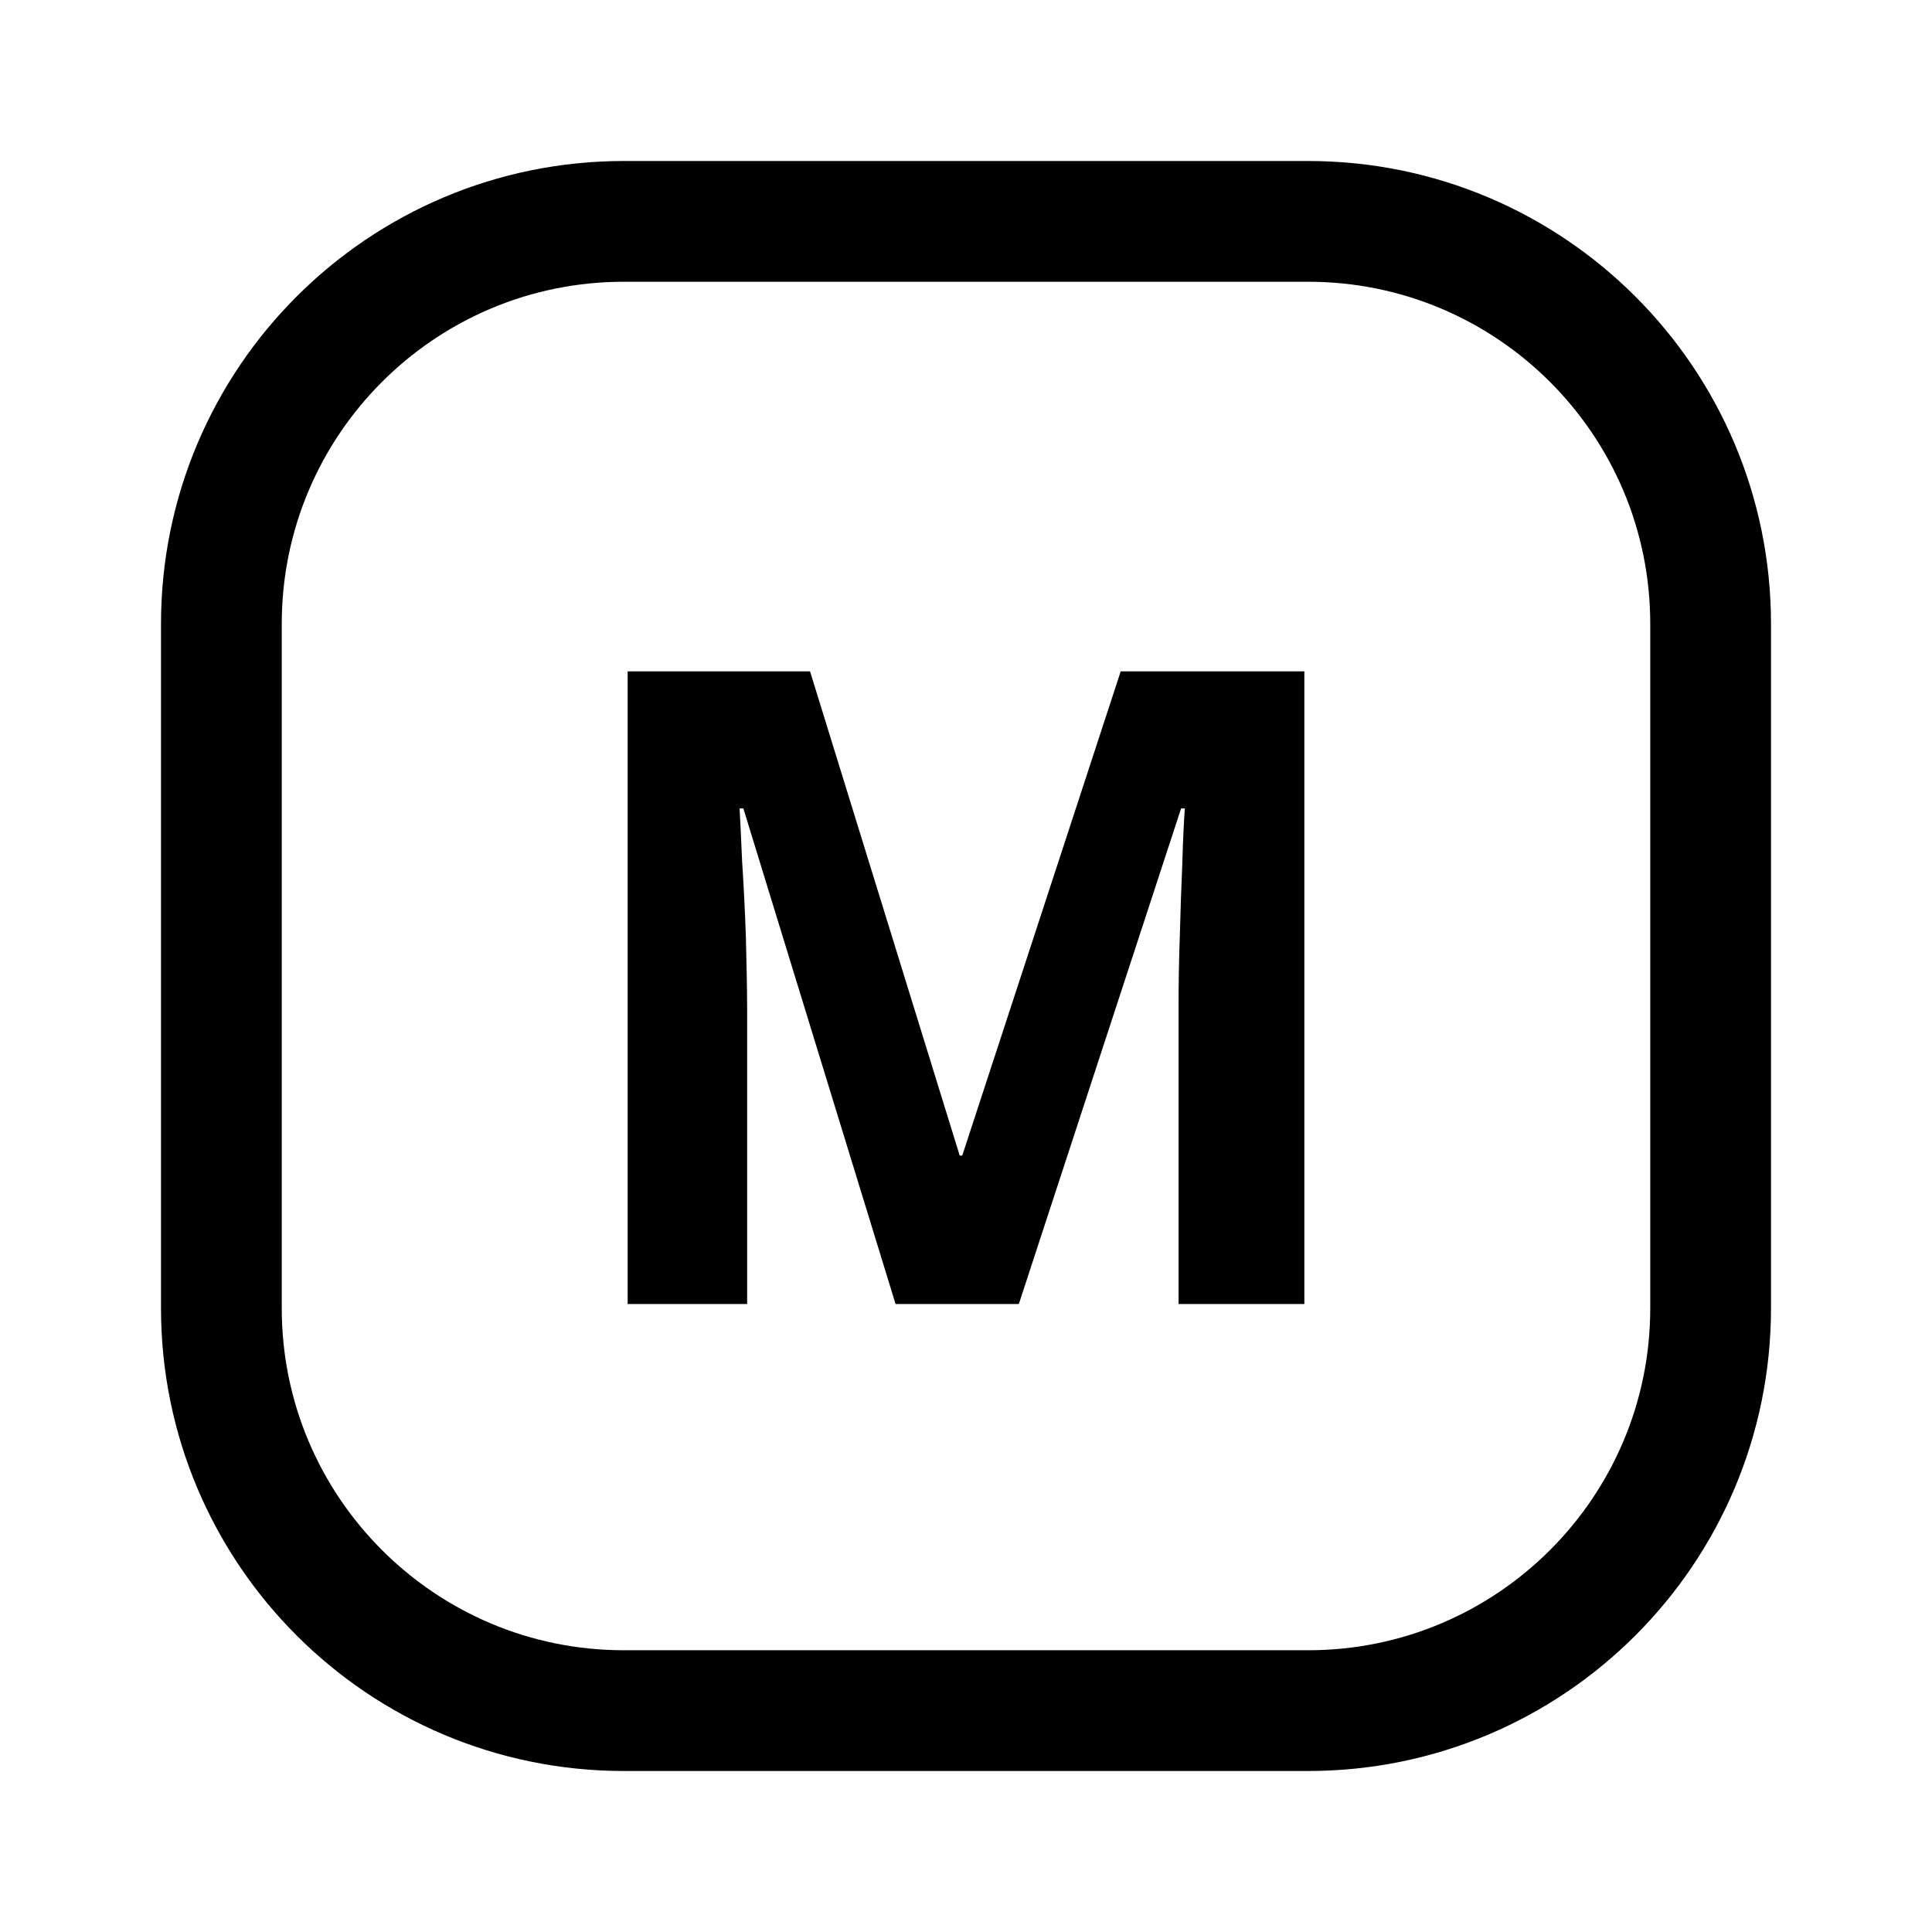
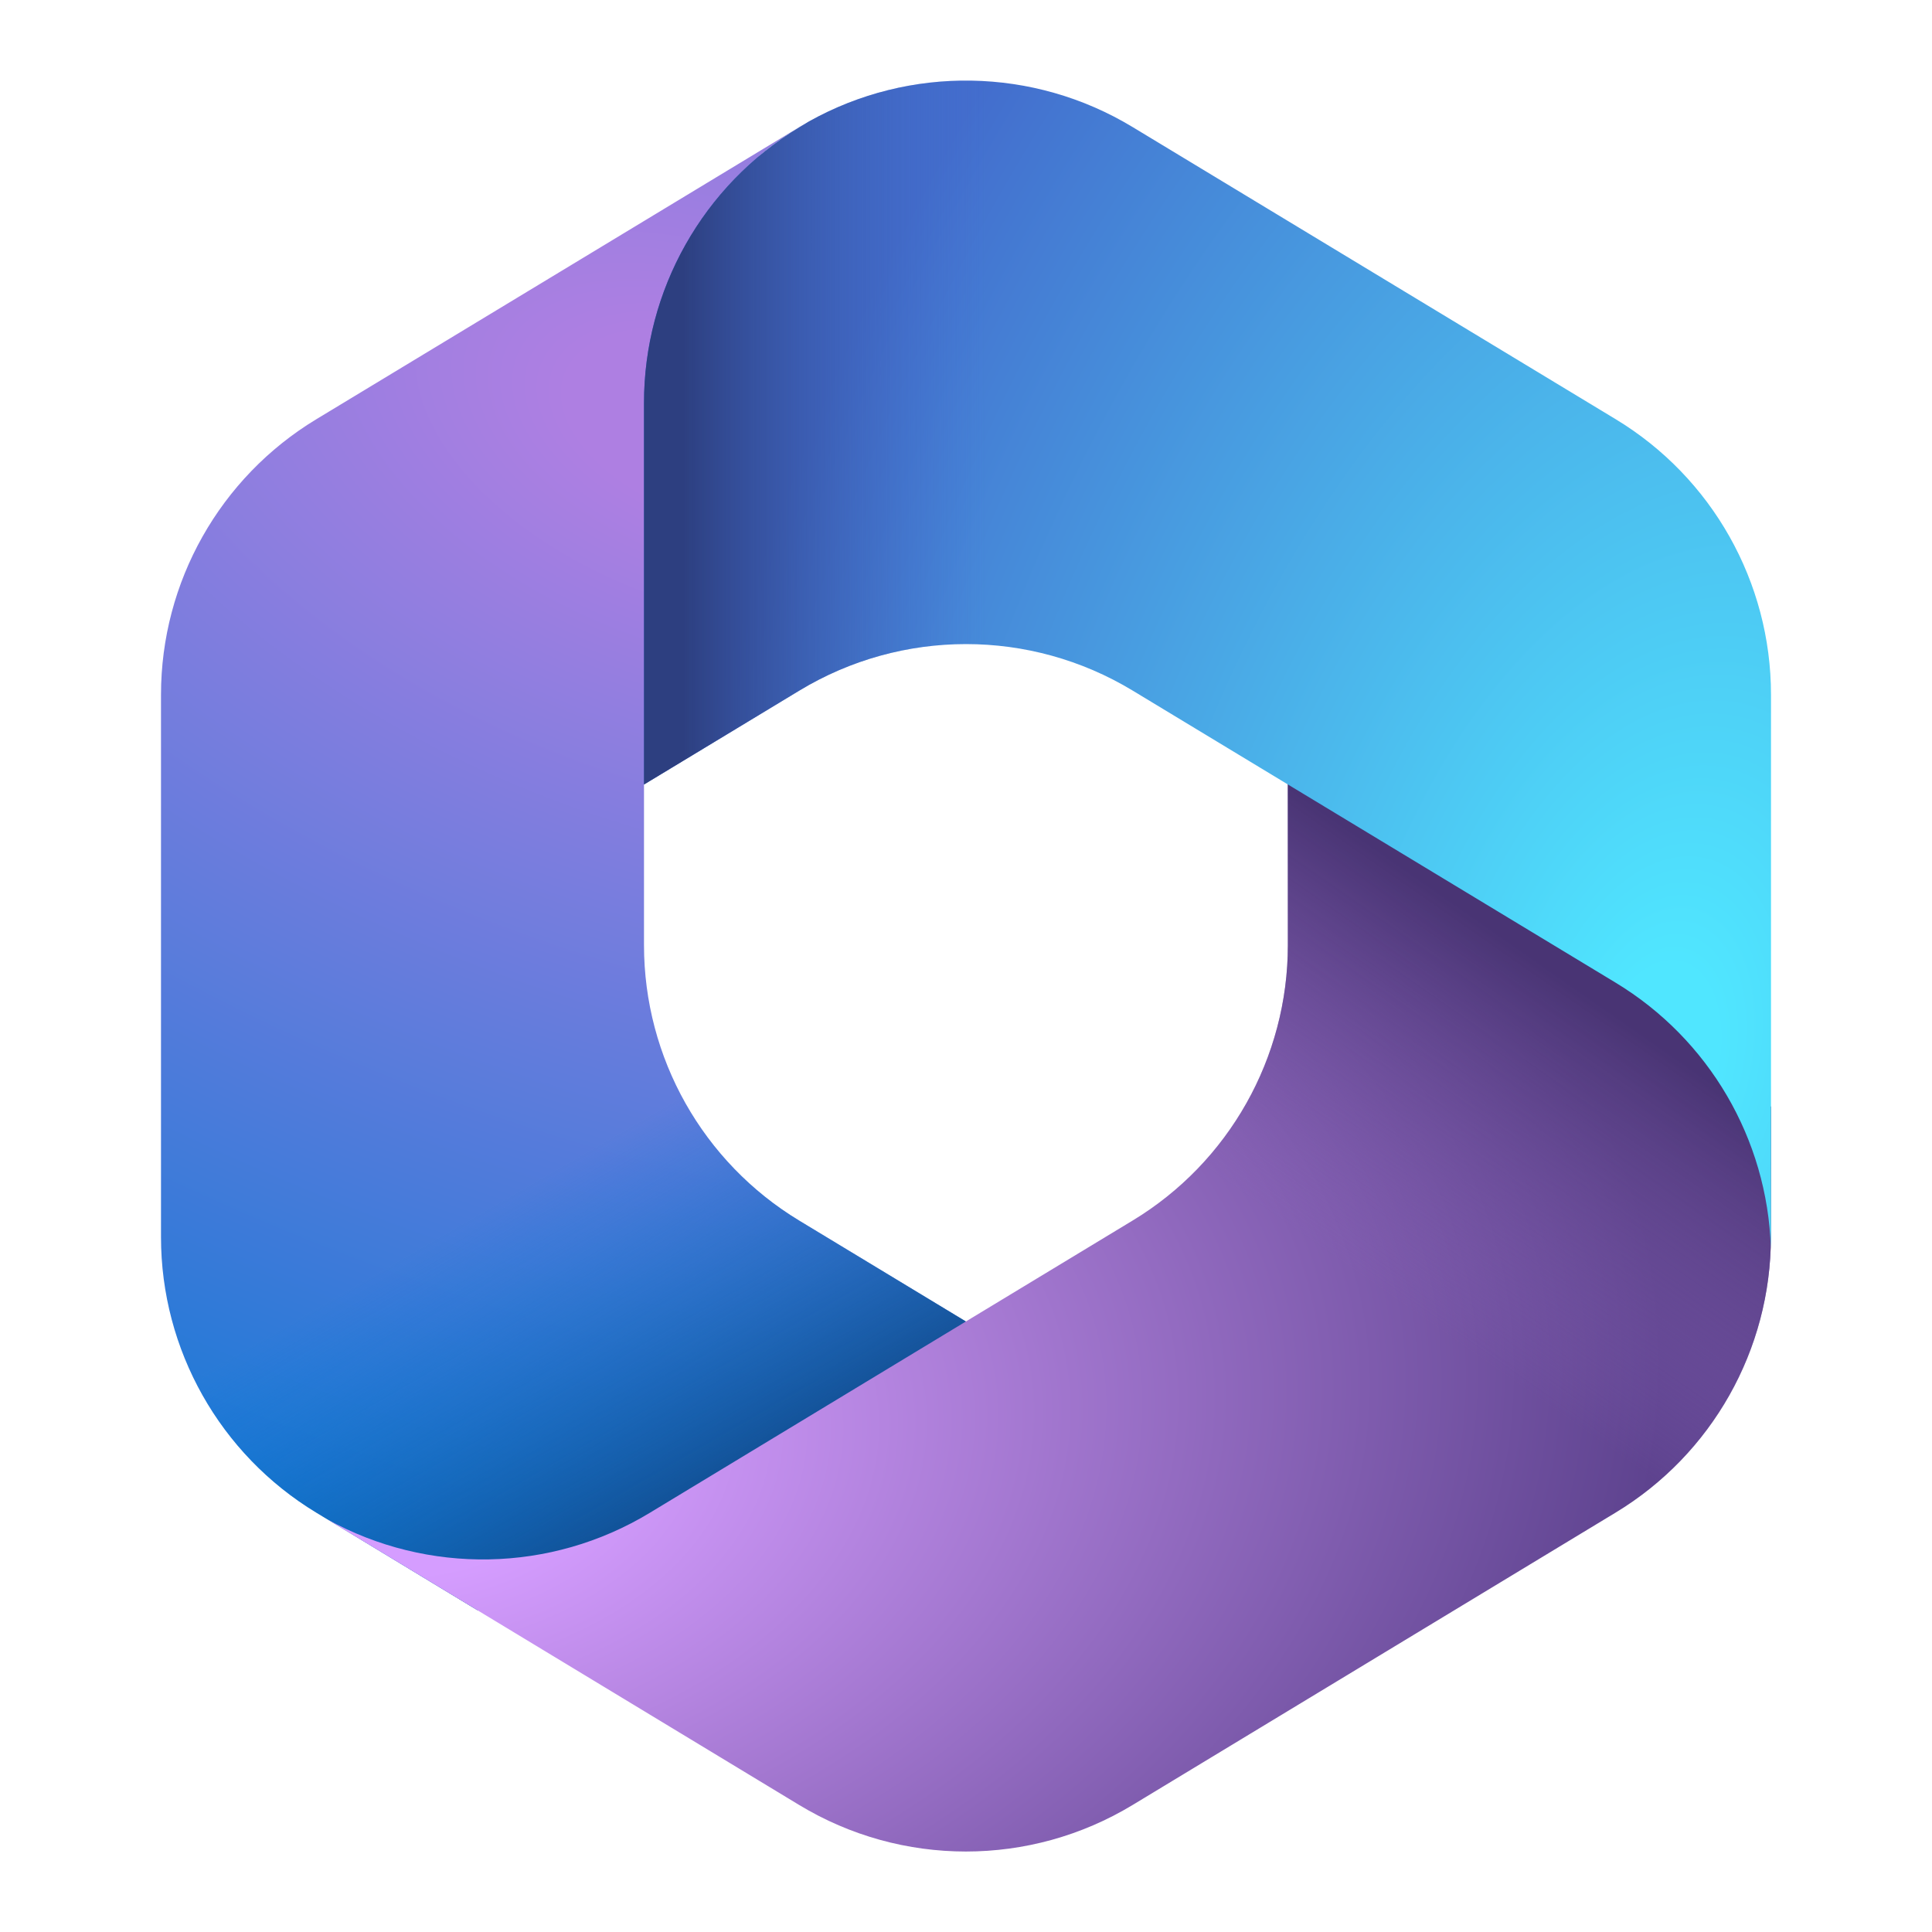
- <svg xmlns="http://www.w3.org/2000/svg" viewBox="0 0 24 24" aria-hidden="true">
-   <rect x="2.75" y="2.75" width="18.5" height="18.5" rx="5" fill="none" stroke="currentColor" stroke-width="1.5" />
-   <text x="12" y="16.2" text-anchor="middle" font-family="Manrope, system-ui, sans-serif" font-size="11" font-weight="700" fill="currentColor">M</text>
+ <svg xmlns="http://www.w3.org/2000/svg" width="48" height="48" viewBox="0 0 48 48" fill="none">
+   <path d="M20.084 3.025L19.86 3.161C19.502 3.377 19.165 3.619 18.851 3.883L19.499 3.427H25L26 10.999L21 15.999L16 19.475V23.482C16 26.281 17.463 28.877 19.857 30.326L25.121 33.512L14 40H11.855L7.857 37.58C5.463 36.13 4 33.535 4 30.736V17.26C4 14.46 5.464 11.864 7.86 10.415L19.86 3.156C19.934 3.111 20.009 3.068 20.084 3.025Z" fill="url(#paint0_radial_48543_184825)" />
+   <path d="M20.084 3.025L19.86 3.161C19.502 3.377 19.165 3.619 18.851 3.883L19.499 3.427H25L26 10.999L21 15.999L16 19.475V23.482C16 26.281 17.463 28.877 19.857 30.326L25.121 33.512L14 40H11.855L7.857 37.58C5.463 36.13 4 33.535 4 30.736V17.26C4 14.46 5.464 11.864 7.86 10.415L19.86 3.156C19.934 3.111 20.009 3.068 20.084 3.025Z" fill="url(#paint1_linear_48543_184825)" />
+   <path d="M31.997 19V23.48C31.997 26.279 30.534 28.875 28.14 30.324L16.14 37.588C13.685 39.074 10.631 39.127 8.133 37.749L19.855 44.844C22.401 46.386 25.593 46.386 28.14 44.844L40.14 37.58C42.534 36.131 43.997 33.535 43.997 30.736V27.5L42.997 26L31.997 19Z" fill="url(#paint2_radial_48543_184825)" />
+   <path d="M31.997 19V23.48C31.997 26.279 30.534 28.875 28.14 30.324L16.14 37.588C13.685 39.074 10.631 39.127 8.133 37.749L19.855 44.844C22.401 46.386 25.593 46.386 28.14 44.844L40.14 37.58C42.534 36.131 43.997 33.535 43.997 30.736V27.5L42.997 26L31.997 19Z" fill="url(#paint3_linear_48543_184825)" />
+   <path d="M40.141 10.415L28.14 3.157C25.674 1.665 22.602 1.618 20.098 3.018L19.86 3.162C17.464 4.611 16 7.208 16 10.008V19.491L19.86 17.157C22.405 15.617 25.595 15.617 28.14 17.157L40.141 24.415C42.461 25.819 43.908 28.299 43.996 30.998C43.999 30.911 44 30.824 44 30.736V17.261C44 14.461 42.536 11.864 40.141 10.415Z" fill="url(#paint4_radial_48543_184825)" />
+   <path d="M40.141 10.415L28.14 3.157C25.674 1.665 22.602 1.618 20.098 3.018L19.86 3.162C17.464 4.611 16 7.208 16 10.008V19.491L19.86 17.157C22.405 15.617 25.595 15.617 28.14 17.157L40.141 24.415C42.461 25.819 43.908 28.299 43.996 30.998C43.999 30.911 44 30.824 44 30.736V17.261C44 14.461 42.536 11.864 40.141 10.415Z" fill="url(#paint5_linear_48543_184825)" />
+   <path d="M4.004 30.998C4.004 30.998 4.004 30.998 4.004 30.998Z" fill="url(#paint6_radial_48543_184825)" />
+   <path d="M4.004 30.998C4.004 30.998 4.004 30.998 4.004 30.998Z" fill="url(#paint7_linear_48543_184825)" />
+   <defs>
+     <radialGradient id="paint0_radial_48543_184825" cx="0" cy="0" r="1" gradientUnits="userSpaceOnUse" gradientTransform="translate(17.4186 10.6379) rotate(110.528) scale(33.3657 58.1966)">
+       <stop offset="0.064" stop-color="#AE7FE2" />
+       <stop offset="1" stop-color="#0078D4" />
+     </radialGradient>
+     <linearGradient id="paint1_linear_48543_184825" x1="17.512" y1="37.868" x2="12.751" y2="29.634" gradientUnits="userSpaceOnUse">
+       <stop stop-color="#114A8B" />
+       <stop offset="1" stop-color="#0078D4" stop-opacity="0" />
+     </linearGradient>
+     <radialGradient id="paint2_radial_48543_184825" cx="0" cy="0" r="1" gradientUnits="userSpaceOnUse" gradientTransform="translate(10.4272 36.3511) rotate(-8.36717) scale(31.0503 20.5108)">
+       <stop offset="0.134" stop-color="#D59DFF" />
+       <stop offset="1" stop-color="#5E438F" />
+     </radialGradient>
+     <linearGradient id="paint3_linear_48543_184825" x1="40.354" y1="25.377" x2="35.252" y2="32.692" gradientUnits="userSpaceOnUse">
+       <stop stop-color="#493474" />
+       <stop offset="1" stop-color="#8C66BA" stop-opacity="0" />
+     </linearGradient>
+     <radialGradient id="paint4_radial_48543_184825" cx="0" cy="0" r="1" gradientUnits="userSpaceOnUse" gradientTransform="translate(41.0552 26.504) rotate(-165.772) scale(24.9228 41.9552)">
+       <stop offset="0.058" stop-color="#50E6FF" />
+       <stop offset="1" stop-color="#436DCD" />
+     </radialGradient>
+     <linearGradient id="paint5_linear_48543_184825" x1="16.976" y1="3.057" x2="24.487" y2="3.057" gradientUnits="userSpaceOnUse">
+       <stop stop-color="#2D3F80" />
+       <stop offset="1" stop-color="#436DCD" stop-opacity="0" />
+     </linearGradient>
+     <radialGradient id="paint6_radial_48543_184825" cx="0" cy="0" r="1" gradientUnits="userSpaceOnUse" gradientTransform="translate(41.0552 26.504) rotate(-165.772) scale(24.9228 41.9552)">
+       <stop offset="0.058" stop-color="#50E6FF" />
+       <stop offset="1" stop-color="#436DCD" />
+     </radialGradient>
+     <linearGradient id="paint7_linear_48543_184825" x1="16.976" y1="3.057" x2="24.487" y2="3.057" gradientUnits="userSpaceOnUse">
+       <stop stop-color="#2D3F80" />
+       <stop offset="1" stop-color="#436DCD" stop-opacity="0" />
+     </linearGradient>
+   </defs>
</svg>
